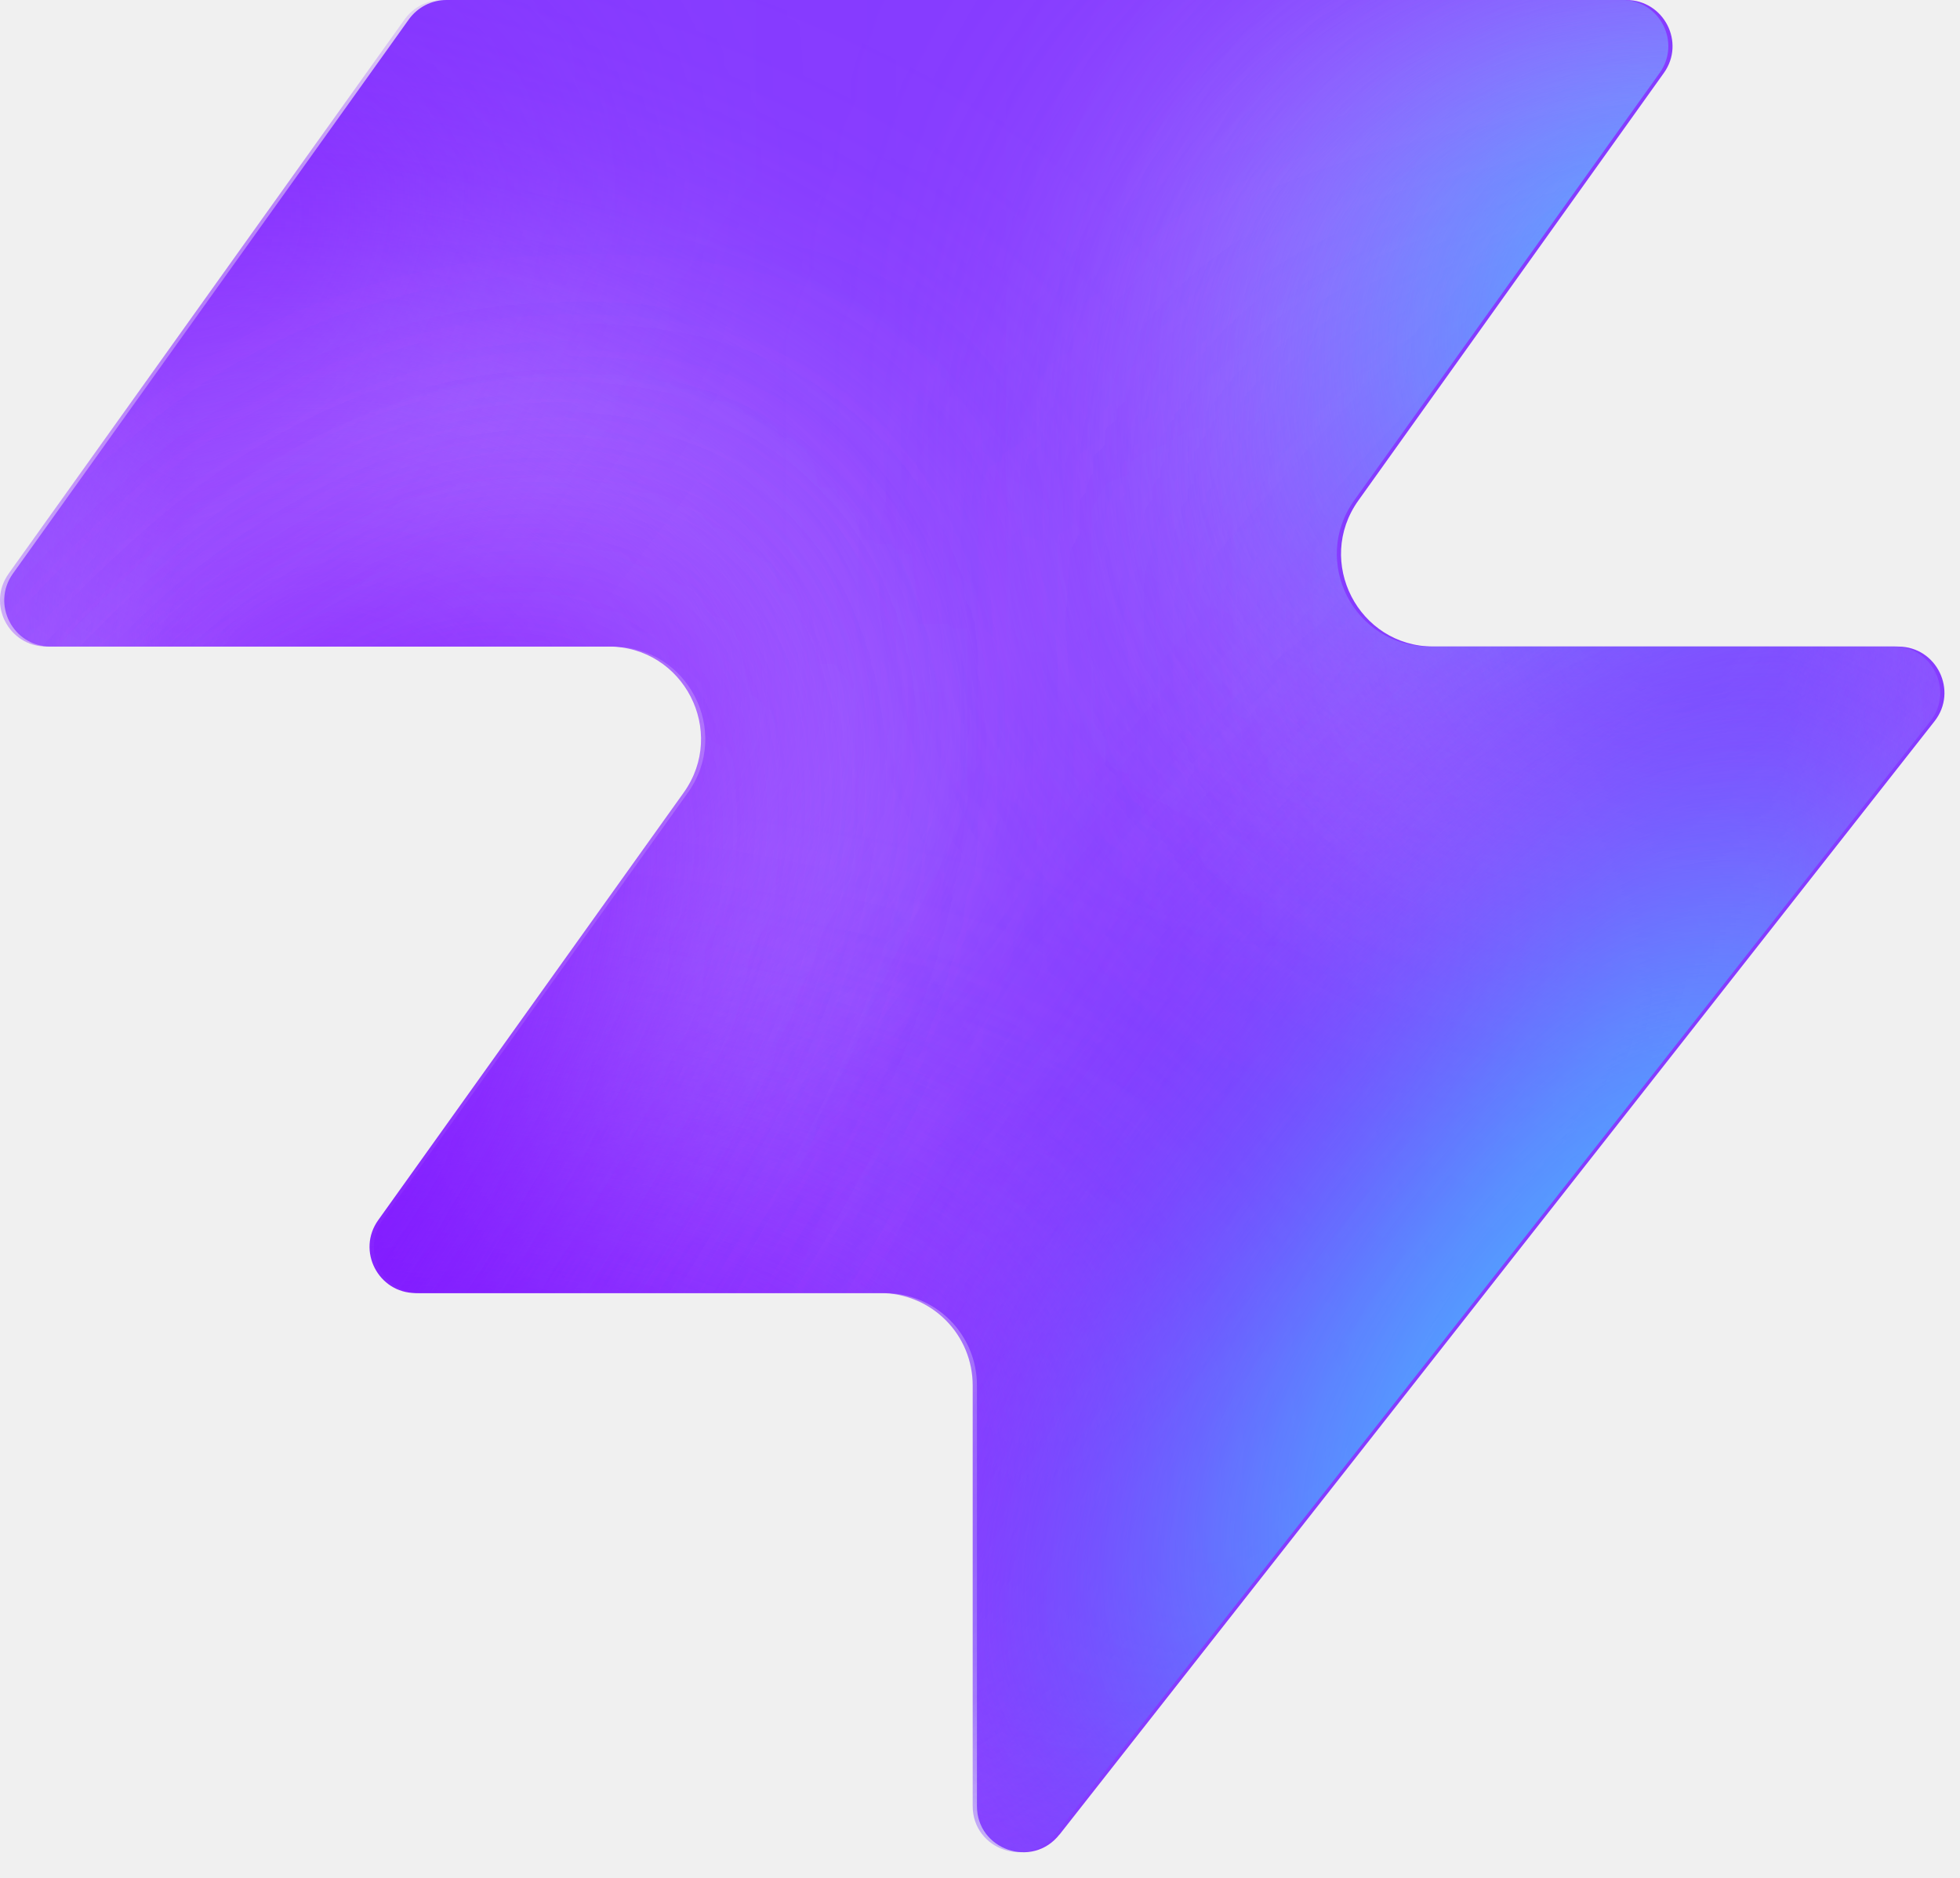
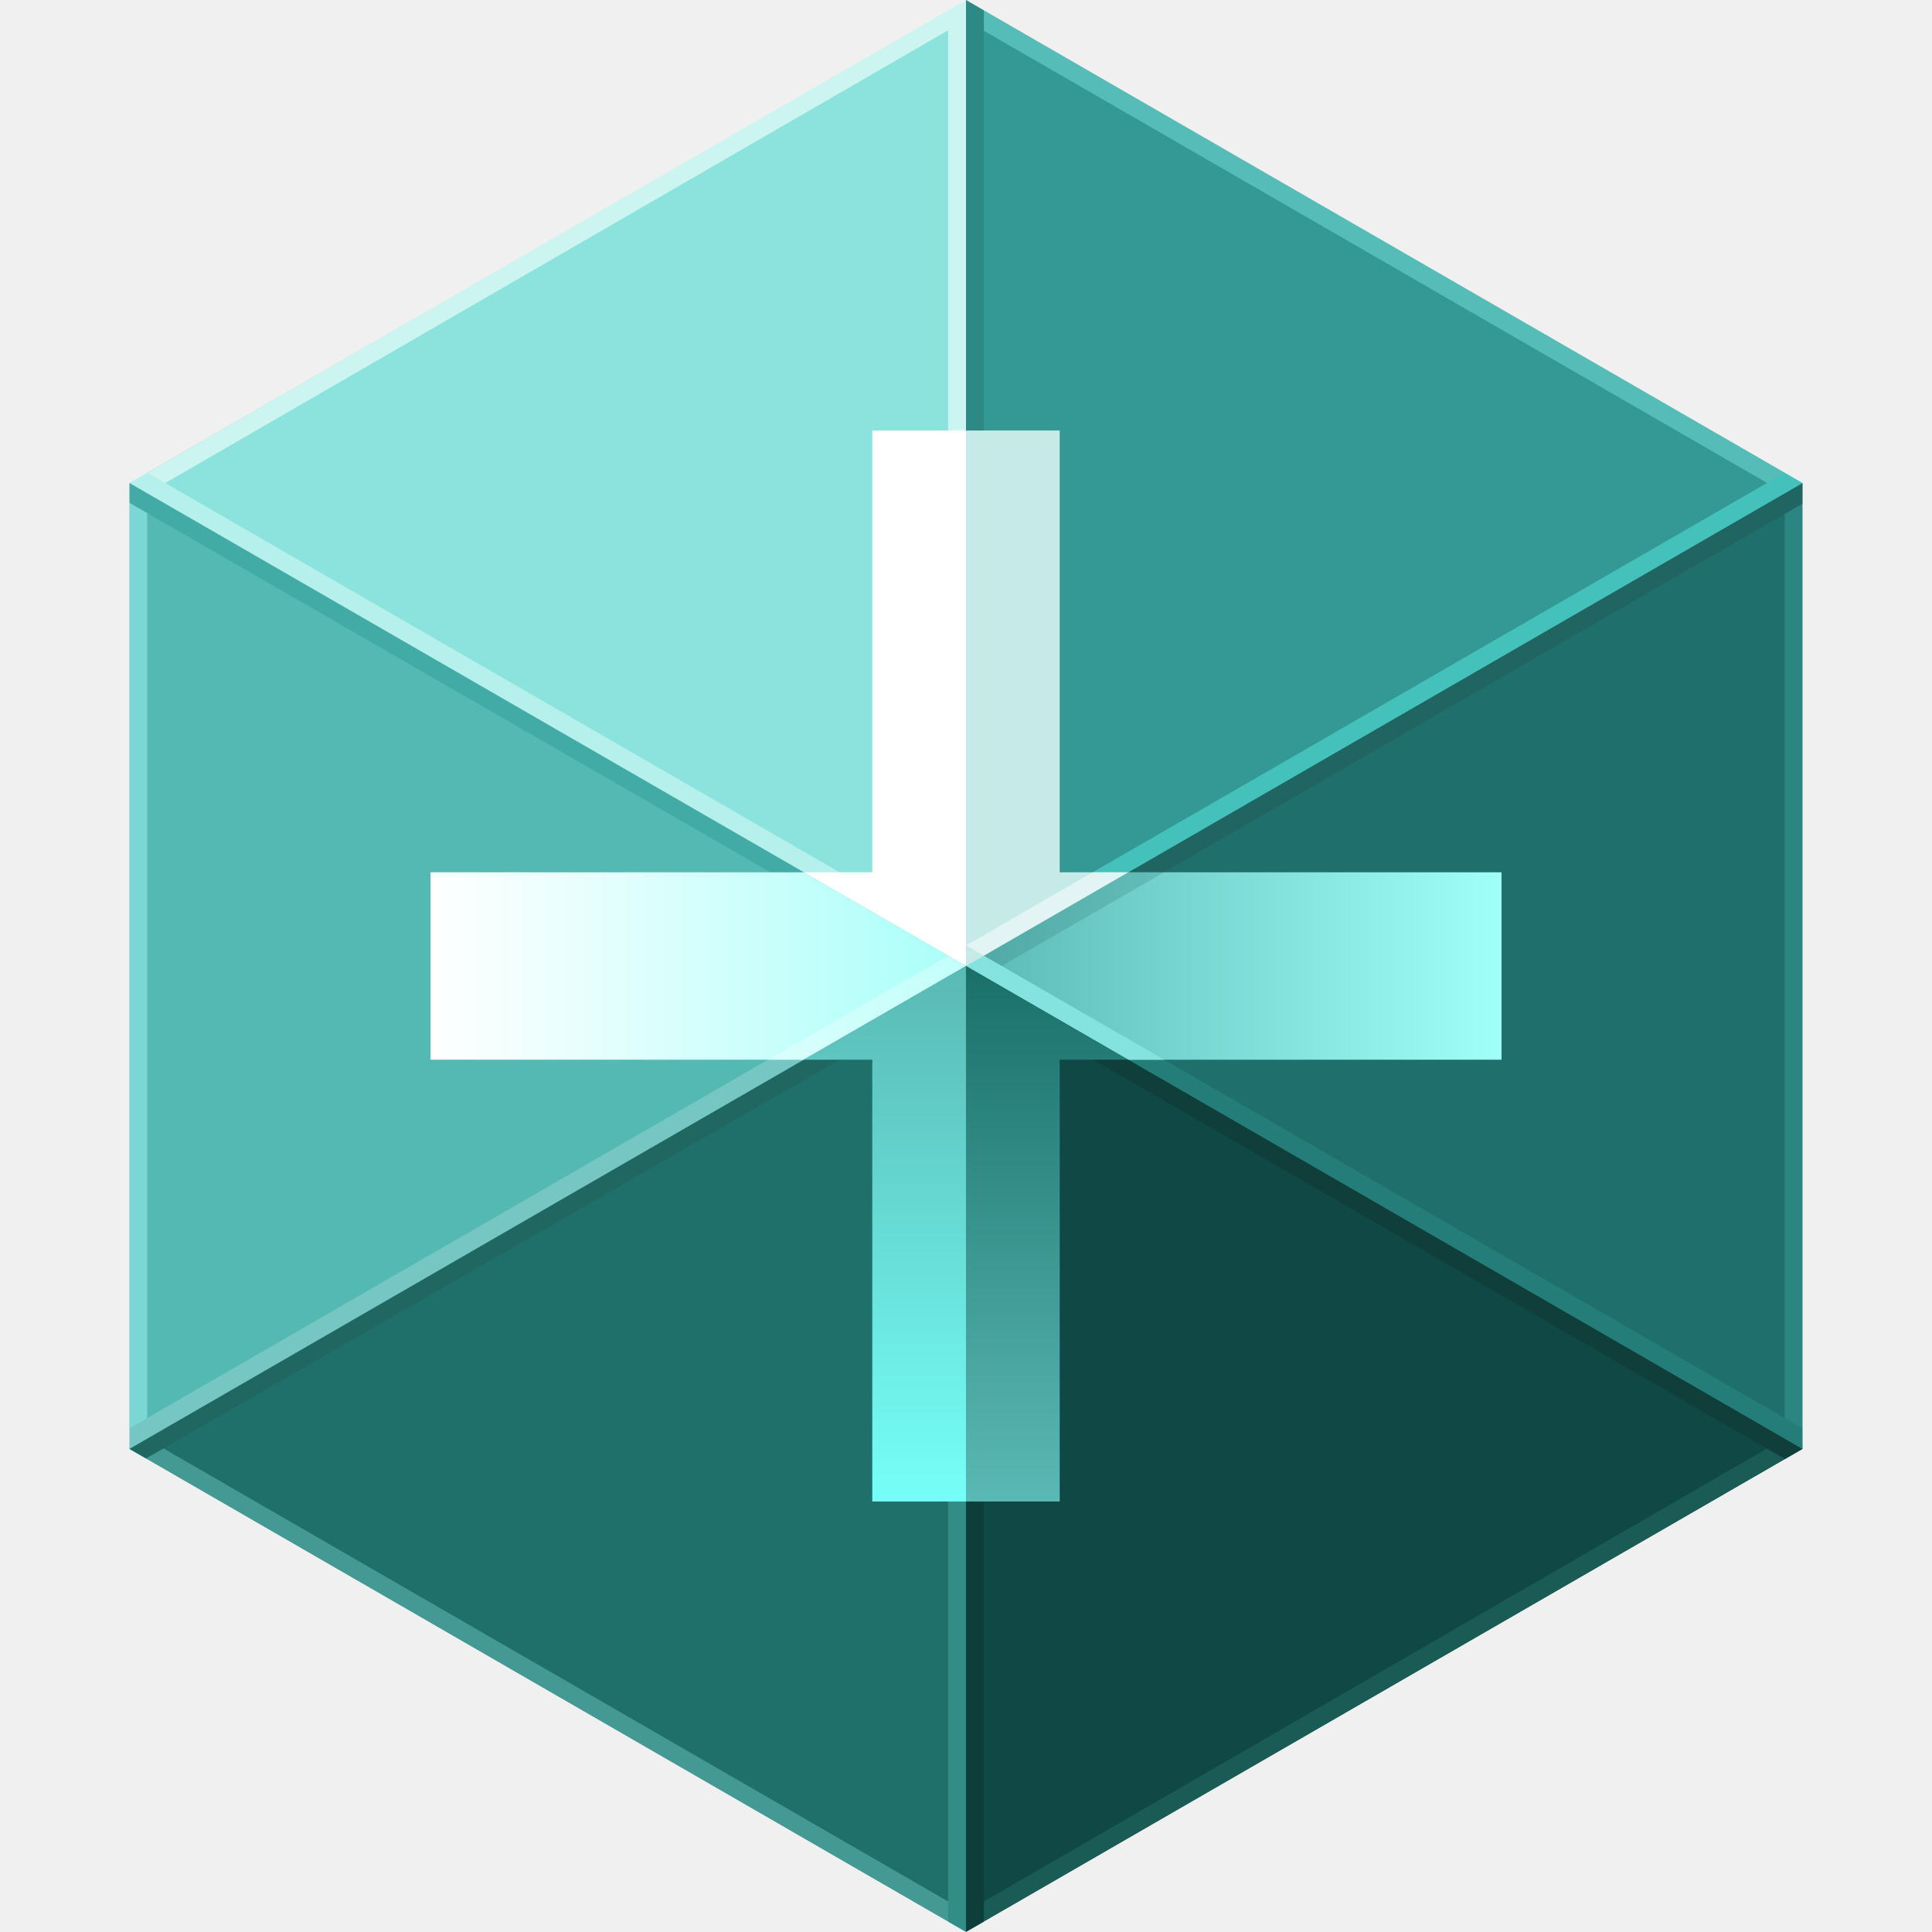
- <svg xmlns="http://www.w3.org/2000/svg" width="48" height="46" fill="none" viewBox="0 0 48 46">
-   <path fill="#863bff" d="M25.946 44.938c-.664.845-2.021.375-2.021-.698V33.937a2.26 2.26 0 0 0-2.262-2.262H10.287c-.92 0-1.456-1.04-.92-1.788l7.48-10.471c1.07-1.497 0-3.578-1.842-3.578H1.237c-.92 0-1.456-1.04-.92-1.788L10.013.474c.214-.297.556-.474.92-.474h28.894c.92 0 1.456 1.04.92 1.788l-7.48 10.471c-1.07 1.498 0 3.579 1.842 3.579h11.377c.943 0 1.473 1.088.89 1.83L25.947 44.94z" style="fill:#863bff;fill:color(display-p3 .525 .23 1);fill-opacity:1" />
-   <mask id="a" width="48" height="46" x="0" y="0" maskUnits="userSpaceOnUse" style="mask-type:alpha">
-     <path fill="#000" d="M25.842 44.938c-.664.844-2.021.375-2.021-.698V33.937a2.26 2.26 0 0 0-2.262-2.262H10.183c-.92 0-1.456-1.04-.92-1.788l7.48-10.471c1.07-1.498 0-3.579-1.842-3.579H1.133c-.92 0-1.456-1.04-.92-1.787L9.91.473c.214-.297.556-.474.92-.474h28.894c.92 0 1.456 1.04.92 1.788l-7.48 10.471c-1.07 1.498 0 3.578 1.842 3.578h11.377c.943 0 1.473 1.088.89 1.832L25.843 44.94z" style="fill:#000;fill-opacity:1" />
-   </mask>
-   <g mask="url(#a)">
-     <g filter="url(#b)">
-       <ellipse cx="5.508" cy="14.704" fill="#ede6ff" rx="5.508" ry="14.704" style="fill:#ede6ff;fill:color(display-p3 .927 .903 1);fill-opacity:1" transform="matrix(.00324 1 1 -.00324 -4.47 31.516)" />
-     </g>
-     <g filter="url(#c)">
-       <ellipse cx="10.399" cy="29.851" fill="#ede6ff" rx="10.399" ry="29.851" style="fill:#ede6ff;fill:color(display-p3 .927 .903 1);fill-opacity:1" transform="matrix(.00324 1 1 -.00324 -39.328 7.883)" />
-     </g>
-     <g filter="url(#d)">
-       <ellipse cx="5.508" cy="30.487" fill="#7e14ff" rx="5.508" ry="30.487" style="fill:#7e14ff;fill:color(display-p3 .492 .077 1);fill-opacity:1" transform="rotate(89.814 -25.913 -14.639)scale(1 -1)" />
-     </g>
-     <g filter="url(#e)">
-       <ellipse cx="5.508" cy="30.599" fill="#7e14ff" rx="5.508" ry="30.599" style="fill:#7e14ff;fill:color(display-p3 .492 .077 1);fill-opacity:1" transform="rotate(89.814 -32.644 -3.334)scale(1 -1)" />
-     </g>
-     <g filter="url(#f)">
-       <ellipse cx="5.508" cy="30.599" fill="#7e14ff" rx="5.508" ry="30.599" style="fill:#7e14ff;fill:color(display-p3 .492 .077 1);fill-opacity:1" transform="matrix(.00324 1 1 -.00324 -34.34 30.47)" />
-     </g>
-     <g filter="url(#g)">
-       <ellipse cx="14.072" cy="22.078" fill="#ede6ff" rx="14.072" ry="22.078" style="fill:#ede6ff;fill:color(display-p3 .927 .903 1);fill-opacity:1" transform="rotate(93.35 24.506 48.493)scale(-1 1)" />
-     </g>
-     <g filter="url(#h)">
-       <ellipse cx="3.47" cy="21.501" fill="#7e14ff" rx="3.47" ry="21.501" style="fill:#7e14ff;fill:color(display-p3 .492 .077 1);fill-opacity:1" transform="rotate(89.009 28.708 47.59)scale(-1 1)" />
-     </g>
-     <g filter="url(#i)">
-       <ellipse cx="3.47" cy="21.501" fill="#7e14ff" rx="3.47" ry="21.501" style="fill:#7e14ff;fill:color(display-p3 .492 .077 1);fill-opacity:1" transform="rotate(89.009 28.708 47.59)scale(-1 1)" />
-     </g>
-     <g filter="url(#j)">
-       <ellipse cx=".387" cy="8.972" fill="#7e14ff" rx="4.407" ry="29.108" style="fill:#7e14ff;fill:color(display-p3 .492 .077 1);fill-opacity:1" transform="rotate(39.51 .387 8.972)" />
-     </g>
-     <g filter="url(#k)">
-       <ellipse cx="47.523" cy="-6.092" fill="#7e14ff" rx="4.407" ry="29.108" style="fill:#7e14ff;fill:color(display-p3 .492 .077 1);fill-opacity:1" transform="rotate(37.892 47.523 -6.092)" />
-     </g>
-     <g filter="url(#l)">
-       <ellipse cx="41.412" cy="6.333" fill="#47bfff" rx="5.971" ry="9.665" style="fill:#47bfff;fill:color(display-p3 .28 .748 1);fill-opacity:1" transform="rotate(37.892 41.412 6.333)" />
-     </g>
-     <g filter="url(#m)">
-       <ellipse cx="-1.879" cy="38.332" fill="#7e14ff" rx="4.407" ry="29.108" style="fill:#7e14ff;fill:color(display-p3 .492 .077 1);fill-opacity:1" transform="rotate(37.892 -1.88 38.332)" />
-     </g>
-     <g filter="url(#n)">
-       <ellipse cx="-1.879" cy="38.332" fill="#7e14ff" rx="4.407" ry="29.108" style="fill:#7e14ff;fill:color(display-p3 .492 .077 1);fill-opacity:1" transform="rotate(37.892 -1.88 38.332)" />
-     </g>
-     <g filter="url(#o)">
-       <ellipse cx="35.651" cy="29.907" fill="#7e14ff" rx="4.407" ry="29.108" style="fill:#7e14ff;fill:color(display-p3 .492 .077 1);fill-opacity:1" transform="rotate(37.892 35.651 29.907)" />
-     </g>
-     <g filter="url(#p)">
-       <ellipse cx="38.418" cy="32.4" fill="#47bfff" rx="5.971" ry="15.297" style="fill:#47bfff;fill:color(display-p3 .28 .748 1);fill-opacity:1" transform="rotate(37.892 38.418 32.4)" />
+ <svg xmlns="http://www.w3.org/2000/svg" width="180" height="180" viewBox="0 0 180 180" fill="none">
+   <g clip-path="url(#clip0_90_13373)">
+     <mask id="mask0_90_13373" style="mask-type:alpha" maskUnits="userSpaceOnUse" x="12" y="0" width="156" height="180">
+       <path d="M90 0L167.942 45V135L90 180L12.058 135V45L90 0Z" fill="#19706A" />
+     </mask>
+     <g mask="url(#mask0_90_13373)">
+       <path d="M90 0L167.942 45V135L90 180L12.058 135V45L90 0Z" fill="#1F706A" />
+       <path d="M89.997 89.995L12.057 134.995V44.999L12.059 44.998L89.997 89.995Z" fill="#54B8B3" />
+       <path d="M90 180L12.057 135V134.995L90 89.994V180Z" fill="#1F706A" />
+       <path d="M90 89.997L12.059 44.998L90 -0V89.997Z" fill="#8CE3DD" />
+       <path d="M90.003 89.995L167.943 134.995V44.999L167.941 44.998L90.003 89.995Z" fill="#1F706C" />
+       <path d="M90 180L167.943 135V134.995L90 89.994V180Z" fill="#0F4844" />
+       <path d="M90 89.997L167.941 44.998L90 -0V89.997Z" fill="#349894" />
+       <path opacity="0.2" d="M90.271 178.918C120.026 161.71 136.708 152.062 166.463 134.853" stroke="#48A49F" stroke-width="1.663" />
+       <path d="M86.272 88.778L175.816 140.461" stroke="#103E3B" stroke-width="1.663" />
+       <path opacity="0.56" d="M167.105 45.007V133.653" stroke="#349894" stroke-width="1.663" />
+       <path d="M87.468 87.574L170.693 135.632" stroke="#247D79" stroke-width="1.663" />
+       <path d="M165.908 44.77L89.958 0.92" stroke="#56BCB8" stroke-width="1.663" />
+       <path d="M13.766 44.985C43.521 27.777 60.203 18.129 89.958 0.92" stroke="#CCF5F2" stroke-width="1.663" />
+       <path d="M12.883 45.007V133.653" stroke="#7AD7D3" stroke-width="1.663" />
+       <path opacity="0.4" d="M89.787 178.953L12.006 134.046" stroke="#7AD7D3" stroke-width="1.663" />
+       <path d="M90.833 181.469L90.833 78.142" stroke="#0E3E3A" stroke-width="1.663" />
+       <path d="M89.17 78.142L89.17 181.469" stroke="#318D86" stroke-width="1.663" />
+       <path d="M89.17 -13.329L89.17 89.999" stroke="#CCF5F2" stroke-width="1.663" />
+       <path d="M12.141 135.762L92.999 89.29" stroke="#206762" stroke-width="1.663" />
+       <path d="M10.922 134.688L90.711 88.631" stroke="#76C7C3" stroke-width="1.663" />
+       <path d="M-6.571 35.15L90.14 90.893" stroke="#43ABA6" stroke-width="1.663" />
+       <path d="M90.833 89.999L90.833 -13.329" stroke="#2C8985" stroke-width="1.663" />
+       <path d="M9.609 42.625L90.16 89.119" stroke="#B6F0EC" stroke-width="1.663" />
+       <path d="M89.916 91.008L170.592 44.437" stroke="#216562" stroke-width="1.663" />
+       <path d="M89.646 89.248L168.549 43.69" stroke="#45C1BC" stroke-width="1.663" />
+       <path d="M89.998 89.998V90.002L74.877 98.731H40.107V81.269H74.877L89.998 89.998Z" fill="url(#paint0_linear_90_13373)" />
+       <g opacity="0.3">
+         <mask id="mask1_90_13373" style="mask-type:alpha" maskUnits="userSpaceOnUse" x="40" y="40" width="100" height="100">
+           <path d="M98.731 40.107L98.731 139.893H81.269L81.269 40.107L98.731 40.107Z" fill="#F8F8F6" />
+           <path d="M139.893 98.731L40.107 98.731L40.107 81.269L139.893 81.269V98.731Z" fill="#F8F8F6" />
+         </mask>
+         <g mask="url(#mask1_90_13373)">
+           <path d="M10.922 134.688L90.711 88.631" stroke="white" stroke-width="1.663" />
+         </g>
+       </g>
+       <path d="M139.893 81.269V98.731H105.122L90.002 90.002V89.999L105.123 81.269H139.893Z" fill="url(#paint1_linear_90_13373)" />
+       <mask id="mask2_90_13373" style="mask-type:alpha" maskUnits="userSpaceOnUse" x="40" y="40" width="100" height="100">
+         <path d="M98.731 40.107L98.731 139.893H81.269L81.269 40.107L98.731 40.107Z" fill="#F8F8F6" />
+         <path d="M139.893 98.731L40.107 98.731L40.107 81.269L139.893 81.269V98.731Z" fill="#F8F8F6" />
+       </mask>
+       <g mask="url(#mask2_90_13373)">
+         <path d="M87.468 87.574L170.693 135.632" stroke="#84E3DE" stroke-width="1.663" />
+       </g>
+       <path d="M98.731 81.269H105.12L90.002 89.997L90 89.996V40.107H98.731V81.269Z" fill="#C5EAE8" />
+       <mask id="mask3_90_13373" style="mask-type:alpha" maskUnits="userSpaceOnUse" x="88" y="81" width="52" height="17">
+         <path d="M139.893 81.269V97.771H106.79L91.67 89.041V89.038L88.114 86.976L98.888 81.269H139.893Z" fill="#B700FF" />
+       </mask>
+       <g mask="url(#mask3_90_13373)">
+         <path opacity="0.2" d="M89.916 91.008L170.592 44.437" stroke="#216562" stroke-width="1.663" />
+         <path opacity="0.5" d="M89.646 89.248L168.549 43.69" stroke="white" stroke-width="1.663" />
+       </g>
+       <path d="M89.999 90.005V139.893H81.269V98.731H74.879L89.997 90.003L89.999 90.005Z" fill="url(#paint2_linear_90_13373)" />
+       <path d="M105.117 98.731H98.731V139.893H89.999V90.006L90.002 90.004L105.117 98.731Z" fill="url(#paint3_linear_90_13373)" />
+       <path d="M90 89.994L89.998 89.996L74.882 81.269H81.269V40.107H90V89.994Z" fill="white" />
    </g>
  </g>
  <defs>
-     <filter id="b" width="60.045" height="41.654" x="-19.77" y="16.149" color-interpolation-filters="sRGB" filterUnits="userSpaceOnUse">
-       <feFlood flood-opacity="0" result="BackgroundImageFix" />
-       <feBlend in="SourceGraphic" in2="BackgroundImageFix" result="shape" />
-       <feGaussianBlur result="effect1_foregroundBlur_2002_17158" stdDeviation="7.659" />
-     </filter>
-     <filter id="c" width="90.34" height="51.437" x="-54.613" y="-7.533" color-interpolation-filters="sRGB" filterUnits="userSpaceOnUse">
-       <feFlood flood-opacity="0" result="BackgroundImageFix" />
-       <feBlend in="SourceGraphic" in2="BackgroundImageFix" result="shape" />
-       <feGaussianBlur result="effect1_foregroundBlur_2002_17158" stdDeviation="7.659" />
-     </filter>
-     <filter id="d" width="79.355" height="29.4" x="-49.64" y="2.03" color-interpolation-filters="sRGB" filterUnits="userSpaceOnUse">
-       <feFlood flood-opacity="0" result="BackgroundImageFix" />
-       <feBlend in="SourceGraphic" in2="BackgroundImageFix" result="shape" />
-       <feGaussianBlur result="effect1_foregroundBlur_2002_17158" stdDeviation="4.596" />
-     </filter>
-     <filter id="e" width="79.579" height="29.4" x="-45.045" y="20.029" color-interpolation-filters="sRGB" filterUnits="userSpaceOnUse">
-       <feFlood flood-opacity="0" result="BackgroundImageFix" />
-       <feBlend in="SourceGraphic" in2="BackgroundImageFix" result="shape" />
-       <feGaussianBlur result="effect1_foregroundBlur_2002_17158" stdDeviation="4.596" />
-     </filter>
-     <filter id="f" width="79.579" height="29.4" x="-43.513" y="21.178" color-interpolation-filters="sRGB" filterUnits="userSpaceOnUse">
-       <feFlood flood-opacity="0" result="BackgroundImageFix" />
-       <feBlend in="SourceGraphic" in2="BackgroundImageFix" result="shape" />
-       <feGaussianBlur result="effect1_foregroundBlur_2002_17158" stdDeviation="4.596" />
-     </filter>
-     <filter id="g" width="74.749" height="58.852" x="15.756" y="-17.901" color-interpolation-filters="sRGB" filterUnits="userSpaceOnUse">
-       <feFlood flood-opacity="0" result="BackgroundImageFix" />
-       <feBlend in="SourceGraphic" in2="BackgroundImageFix" result="shape" />
-       <feGaussianBlur result="effect1_foregroundBlur_2002_17158" stdDeviation="7.659" />
-     </filter>
-     <filter id="h" width="61.377" height="25.362" x="23.548" y="2.284" color-interpolation-filters="sRGB" filterUnits="userSpaceOnUse">
-       <feFlood flood-opacity="0" result="BackgroundImageFix" />
-       <feBlend in="SourceGraphic" in2="BackgroundImageFix" result="shape" />
-       <feGaussianBlur result="effect1_foregroundBlur_2002_17158" stdDeviation="4.596" />
-     </filter>
-     <filter id="i" width="61.377" height="25.362" x="23.548" y="2.284" color-interpolation-filters="sRGB" filterUnits="userSpaceOnUse">
-       <feFlood flood-opacity="0" result="BackgroundImageFix" />
-       <feBlend in="SourceGraphic" in2="BackgroundImageFix" result="shape" />
-       <feGaussianBlur result="effect1_foregroundBlur_2002_17158" stdDeviation="4.596" />
-     </filter>
-     <filter id="j" width="56.045" height="63.649" x="-27.636" y="-22.853" color-interpolation-filters="sRGB" filterUnits="userSpaceOnUse">
-       <feFlood flood-opacity="0" result="BackgroundImageFix" />
-       <feBlend in="SourceGraphic" in2="BackgroundImageFix" result="shape" />
-       <feGaussianBlur result="effect1_foregroundBlur_2002_17158" stdDeviation="4.596" />
-     </filter>
-     <filter id="k" width="54.814" height="64.646" x="20.116" y="-38.415" color-interpolation-filters="sRGB" filterUnits="userSpaceOnUse">
-       <feFlood flood-opacity="0" result="BackgroundImageFix" />
-       <feBlend in="SourceGraphic" in2="BackgroundImageFix" result="shape" />
-       <feGaussianBlur result="effect1_foregroundBlur_2002_17158" stdDeviation="4.596" />
-     </filter>
-     <filter id="l" width="33.541" height="35.313" x="24.641" y="-11.323" color-interpolation-filters="sRGB" filterUnits="userSpaceOnUse">
-       <feFlood flood-opacity="0" result="BackgroundImageFix" />
-       <feBlend in="SourceGraphic" in2="BackgroundImageFix" result="shape" />
-       <feGaussianBlur result="effect1_foregroundBlur_2002_17158" stdDeviation="4.596" />
-     </filter>
-     <filter id="m" width="54.814" height="64.646" x="-29.286" y="6.009" color-interpolation-filters="sRGB" filterUnits="userSpaceOnUse">
-       <feFlood flood-opacity="0" result="BackgroundImageFix" />
-       <feBlend in="SourceGraphic" in2="BackgroundImageFix" result="shape" />
-       <feGaussianBlur result="effect1_foregroundBlur_2002_17158" stdDeviation="4.596" />
-     </filter>
-     <filter id="n" width="54.814" height="64.646" x="-29.286" y="6.009" color-interpolation-filters="sRGB" filterUnits="userSpaceOnUse">
-       <feFlood flood-opacity="0" result="BackgroundImageFix" />
-       <feBlend in="SourceGraphic" in2="BackgroundImageFix" result="shape" />
-       <feGaussianBlur result="effect1_foregroundBlur_2002_17158" stdDeviation="4.596" />
-     </filter>
-     <filter id="o" width="54.814" height="64.646" x="8.244" y="-2.416" color-interpolation-filters="sRGB" filterUnits="userSpaceOnUse">
-       <feFlood flood-opacity="0" result="BackgroundImageFix" />
-       <feBlend in="SourceGraphic" in2="BackgroundImageFix" result="shape" />
-       <feGaussianBlur result="effect1_foregroundBlur_2002_17158" stdDeviation="4.596" />
-     </filter>
-     <filter id="p" width="39.409" height="43.623" x="18.713" y="10.588" color-interpolation-filters="sRGB" filterUnits="userSpaceOnUse">
-       <feFlood flood-opacity="0" result="BackgroundImageFix" />
-       <feBlend in="SourceGraphic" in2="BackgroundImageFix" result="shape" />
-       <feGaussianBlur result="effect1_foregroundBlur_2002_17158" stdDeviation="4.596" />
-     </filter>
+     <linearGradient id="paint0_linear_90_13373" x1="40.107" y1="90" x2="89.998" y2="90" gradientUnits="userSpaceOnUse">
+       <stop stop-color="white" />
+       <stop offset="1" stop-color="#A9FFF9" />
+     </linearGradient>
+     <linearGradient id="paint1_linear_90_13373" x1="139.893" y1="90" x2="90.002" y2="90" gradientUnits="userSpaceOnUse">
+       <stop stop-color="#A1FFFA" />
+       <stop offset="1" stop-color="#5AB9B4" />
+     </linearGradient>
+     <linearGradient id="paint2_linear_90_13373" x1="82.439" y1="139.893" x2="82.439" y2="90.003" gradientUnits="userSpaceOnUse">
+       <stop stop-color="#75FFF8" />
+       <stop offset="1" stop-color="#5AB9B4" />
+     </linearGradient>
+     <linearGradient id="paint3_linear_90_13373" x1="97.558" y1="139.893" x2="97.558" y2="90.004" gradientUnits="userSpaceOnUse">
+       <stop stop-color="#5AB9B4" />
+       <stop offset="1" stop-color="#1A6F69" />
+     </linearGradient>
+     <clipPath id="clip0_90_13373">
+       <rect width="180" height="180" fill="white" />
+     </clipPath>
  </defs>
</svg>
